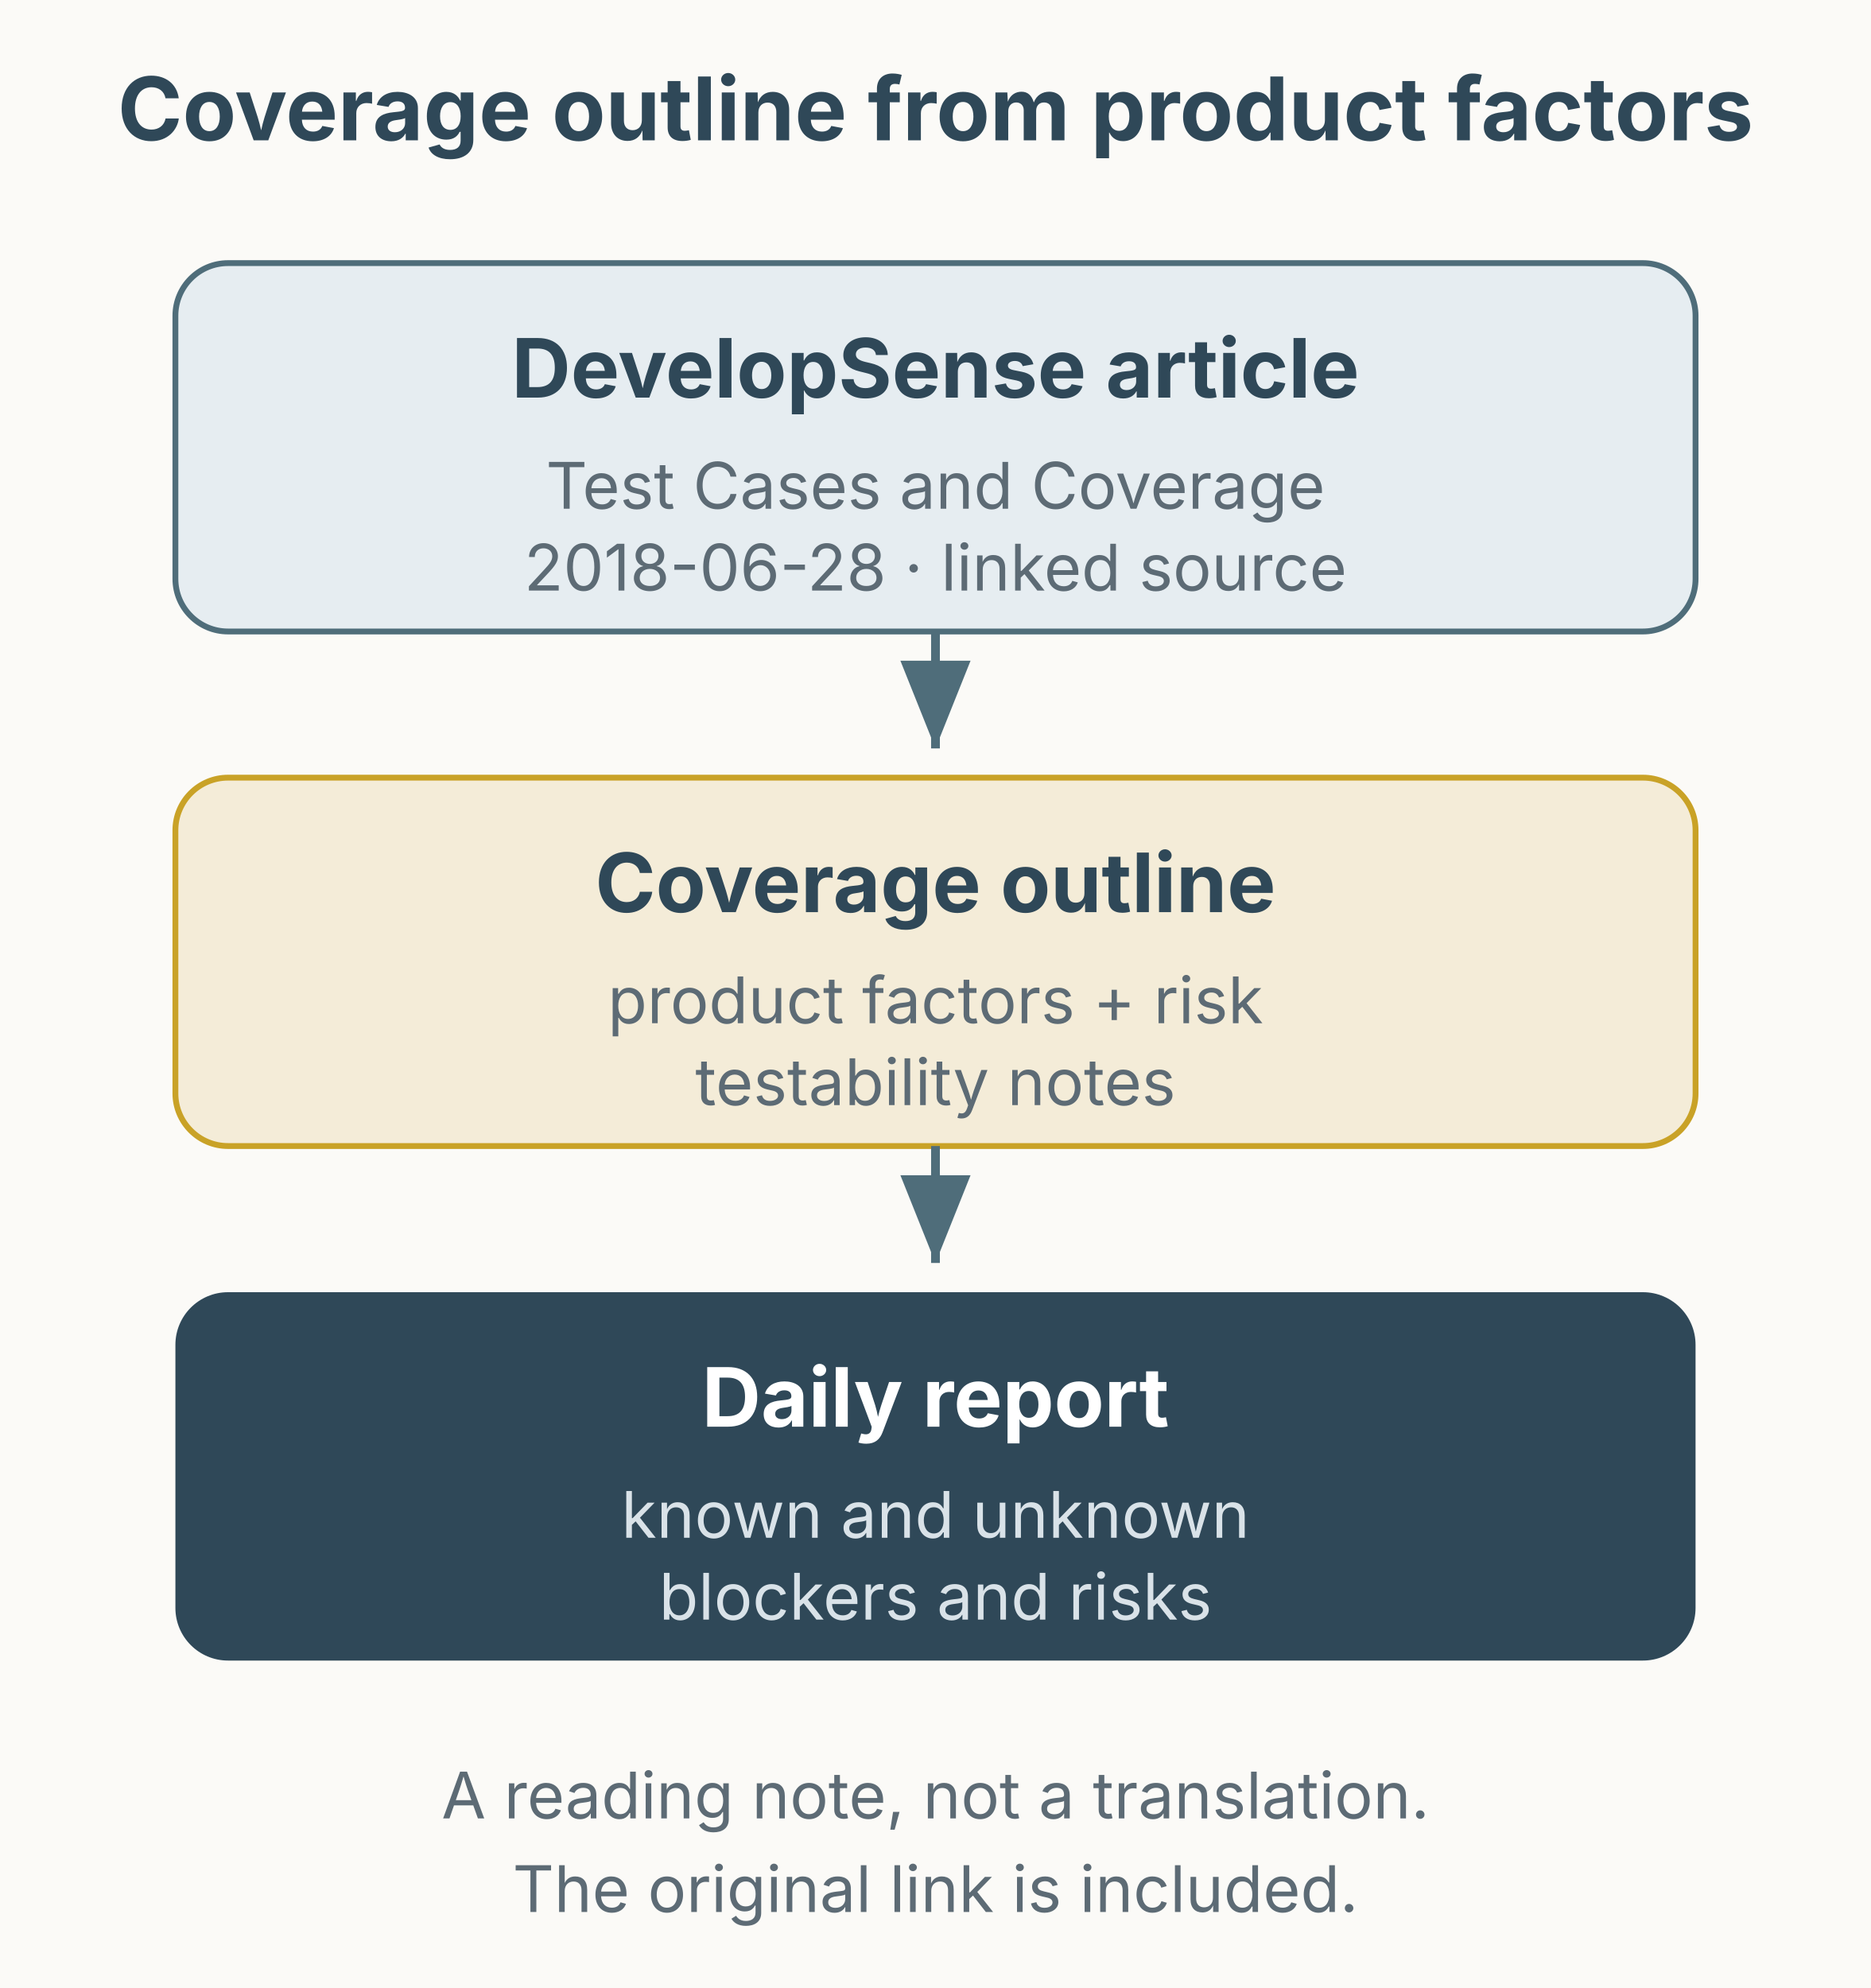
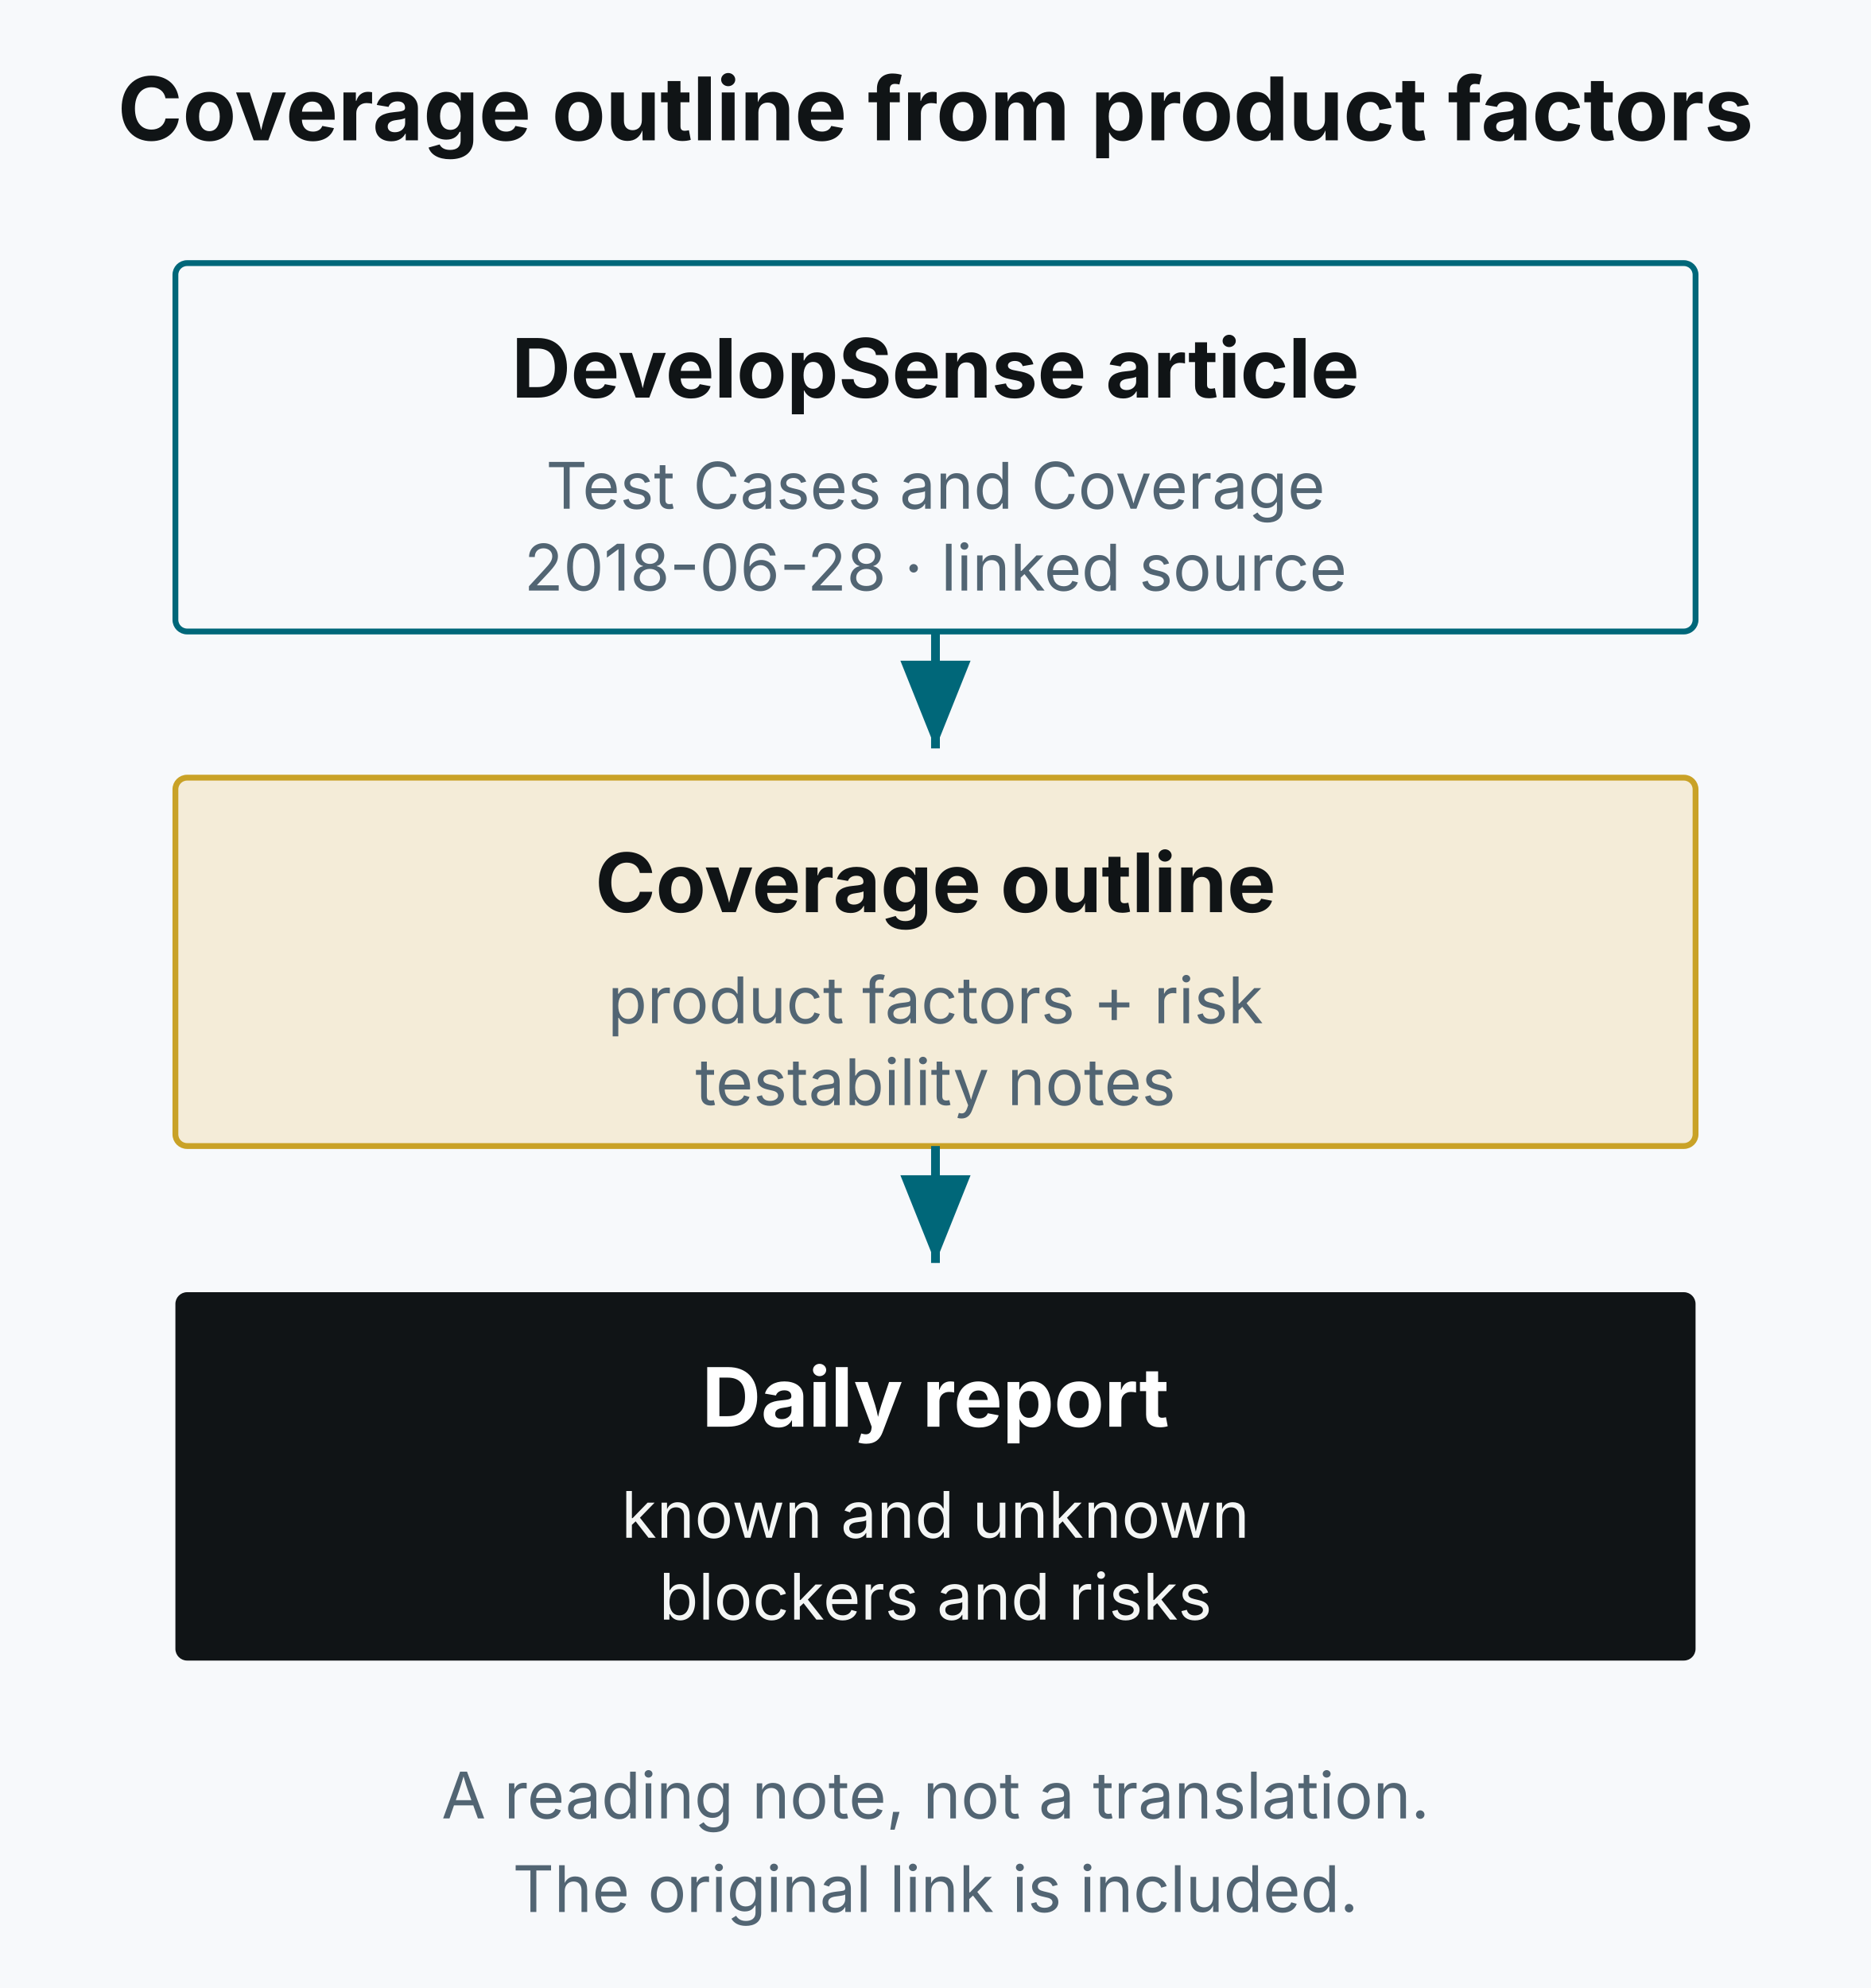
<svg xmlns="http://www.w3.org/2000/svg" width="640" height="680" viewBox="0 0 640 680" role="img" aria-labelledby="title desc">
-   <rect width="640" height="680" fill="#fbfaf7" />
+   <rect width="640" height="680" fill="#F7F9FB" />
  <defs>
    <marker id="a" markerWidth="12" markerHeight="12" refX="10" refY="4" orient="auto">
-       <path d="M0,0 L10,4 L0,8 z" fill="#4f6d7a" />
+       <path d="M0,0 L10,4 L0,8 z" fill="#006779" />
    </marker>
  </defs>
  <g font-family="system-ui, -apple-system, sans-serif">
-     <text x="320" y="48" text-anchor="middle" font-size="30" font-weight="700" fill="#2f4858">Coverage outline from product factors</text>
-     <rect x="60" y="90" width="520" height="126" rx="18" fill="#e6edf1" stroke="#4f6d7a" stroke-width="2" />
-     <text x="320" y="136" text-anchor="middle" font-size="28" font-weight="700" fill="#2f4858">DevelopSense article</text>
-     <text x="320" y="174" text-anchor="middle" font-size="22" fill="#5d6b75">Test Cases and Coverage</text>
-     <text x="320" y="202" text-anchor="middle" font-size="22" fill="#5d6b75">2018-06-28 · linked source</text>
-     <rect x="60" y="266" width="520" height="126" rx="18" fill="#f4ecd8" stroke="#c9a227" stroke-width="2" />
-     <text x="320" y="312" text-anchor="middle" font-size="28" font-weight="700" fill="#2f4858">Coverage outline</text>
-     <text x="320" y="350" text-anchor="middle" font-size="22" fill="#5d6b75">product factors + risk</text>
-     <text x="320" y="378" text-anchor="middle" font-size="22" fill="#5d6b75">testability notes</text>
-     <rect x="60" y="442" width="520" height="126" rx="18" fill="#2f4858" />
+     <text x="320" y="48" text-anchor="middle" font-size="30" font-weight="700" fill="#101416">Coverage outline from product factors</text>
+     <rect x="60" y="90" width="520" height="126" rx="4" fill="#F7F9FB" stroke="#006779" stroke-width="2" />
+     <text x="320" y="136" text-anchor="middle" font-size="28" font-weight="700" fill="#101416">DevelopSense article</text>
+     <text x="320" y="174" text-anchor="middle" font-size="22" fill="#526573">Test Cases and Coverage</text>
+     <text x="320" y="202" text-anchor="middle" font-size="22" fill="#526573">2018-06-28 · linked source</text>
+     <rect x="60" y="266" width="520" height="126" rx="4" fill="#f4ecd8" stroke="#c9a227" stroke-width="2" />
+     <text x="320" y="312" text-anchor="middle" font-size="28" font-weight="700" fill="#101416">Coverage outline</text>
+     <text x="320" y="350" text-anchor="middle" font-size="22" fill="#526573">product factors + risk</text>
+     <text x="320" y="378" text-anchor="middle" font-size="22" fill="#526573">testability notes</text>
+     <rect x="60" y="442" width="520" height="126" rx="4" fill="#101416" />
    <text x="320" y="488" text-anchor="middle" font-size="28" font-weight="700" fill="#ffffff">Daily report</text>
-     <text x="320" y="526" text-anchor="middle" font-size="22" fill="#d9e2e8">known and unknown</text>
-     <text x="320" y="554" text-anchor="middle" font-size="22" fill="#d9e2e8">blockers and risks</text>
-     <line x1="320" y1="216" x2="320" y2="256" stroke="#4f6d7a" stroke-width="3" marker-end="url(#a)" />
-     <line x1="320" y1="392" x2="320" y2="432" stroke="#4f6d7a" stroke-width="3" marker-end="url(#a)" />
-     <text x="320" y="622" text-anchor="middle" font-size="22" fill="#5d6b75">A reading note, not a translation.</text>
-     <text x="320" y="654" text-anchor="middle" font-size="22" fill="#5d6b75">The original link is included.</text>
+     <text x="320" y="526" text-anchor="middle" font-size="22" fill="#F4F6F5">known and unknown</text>
+     <text x="320" y="554" text-anchor="middle" font-size="22" fill="#F4F6F5">blockers and risks</text>
+     <line x1="320" y1="216" x2="320" y2="256" stroke="#006779" stroke-width="3" marker-end="url(#a)" />
+     <line x1="320" y1="392" x2="320" y2="432" stroke="#006779" stroke-width="3" marker-end="url(#a)" />
+     <text x="320" y="622" text-anchor="middle" font-size="22" fill="#526573">A reading note, not a translation.</text>
+     <text x="320" y="654" text-anchor="middle" font-size="22" fill="#526573">The original link is included.</text>
  </g>
</svg>
